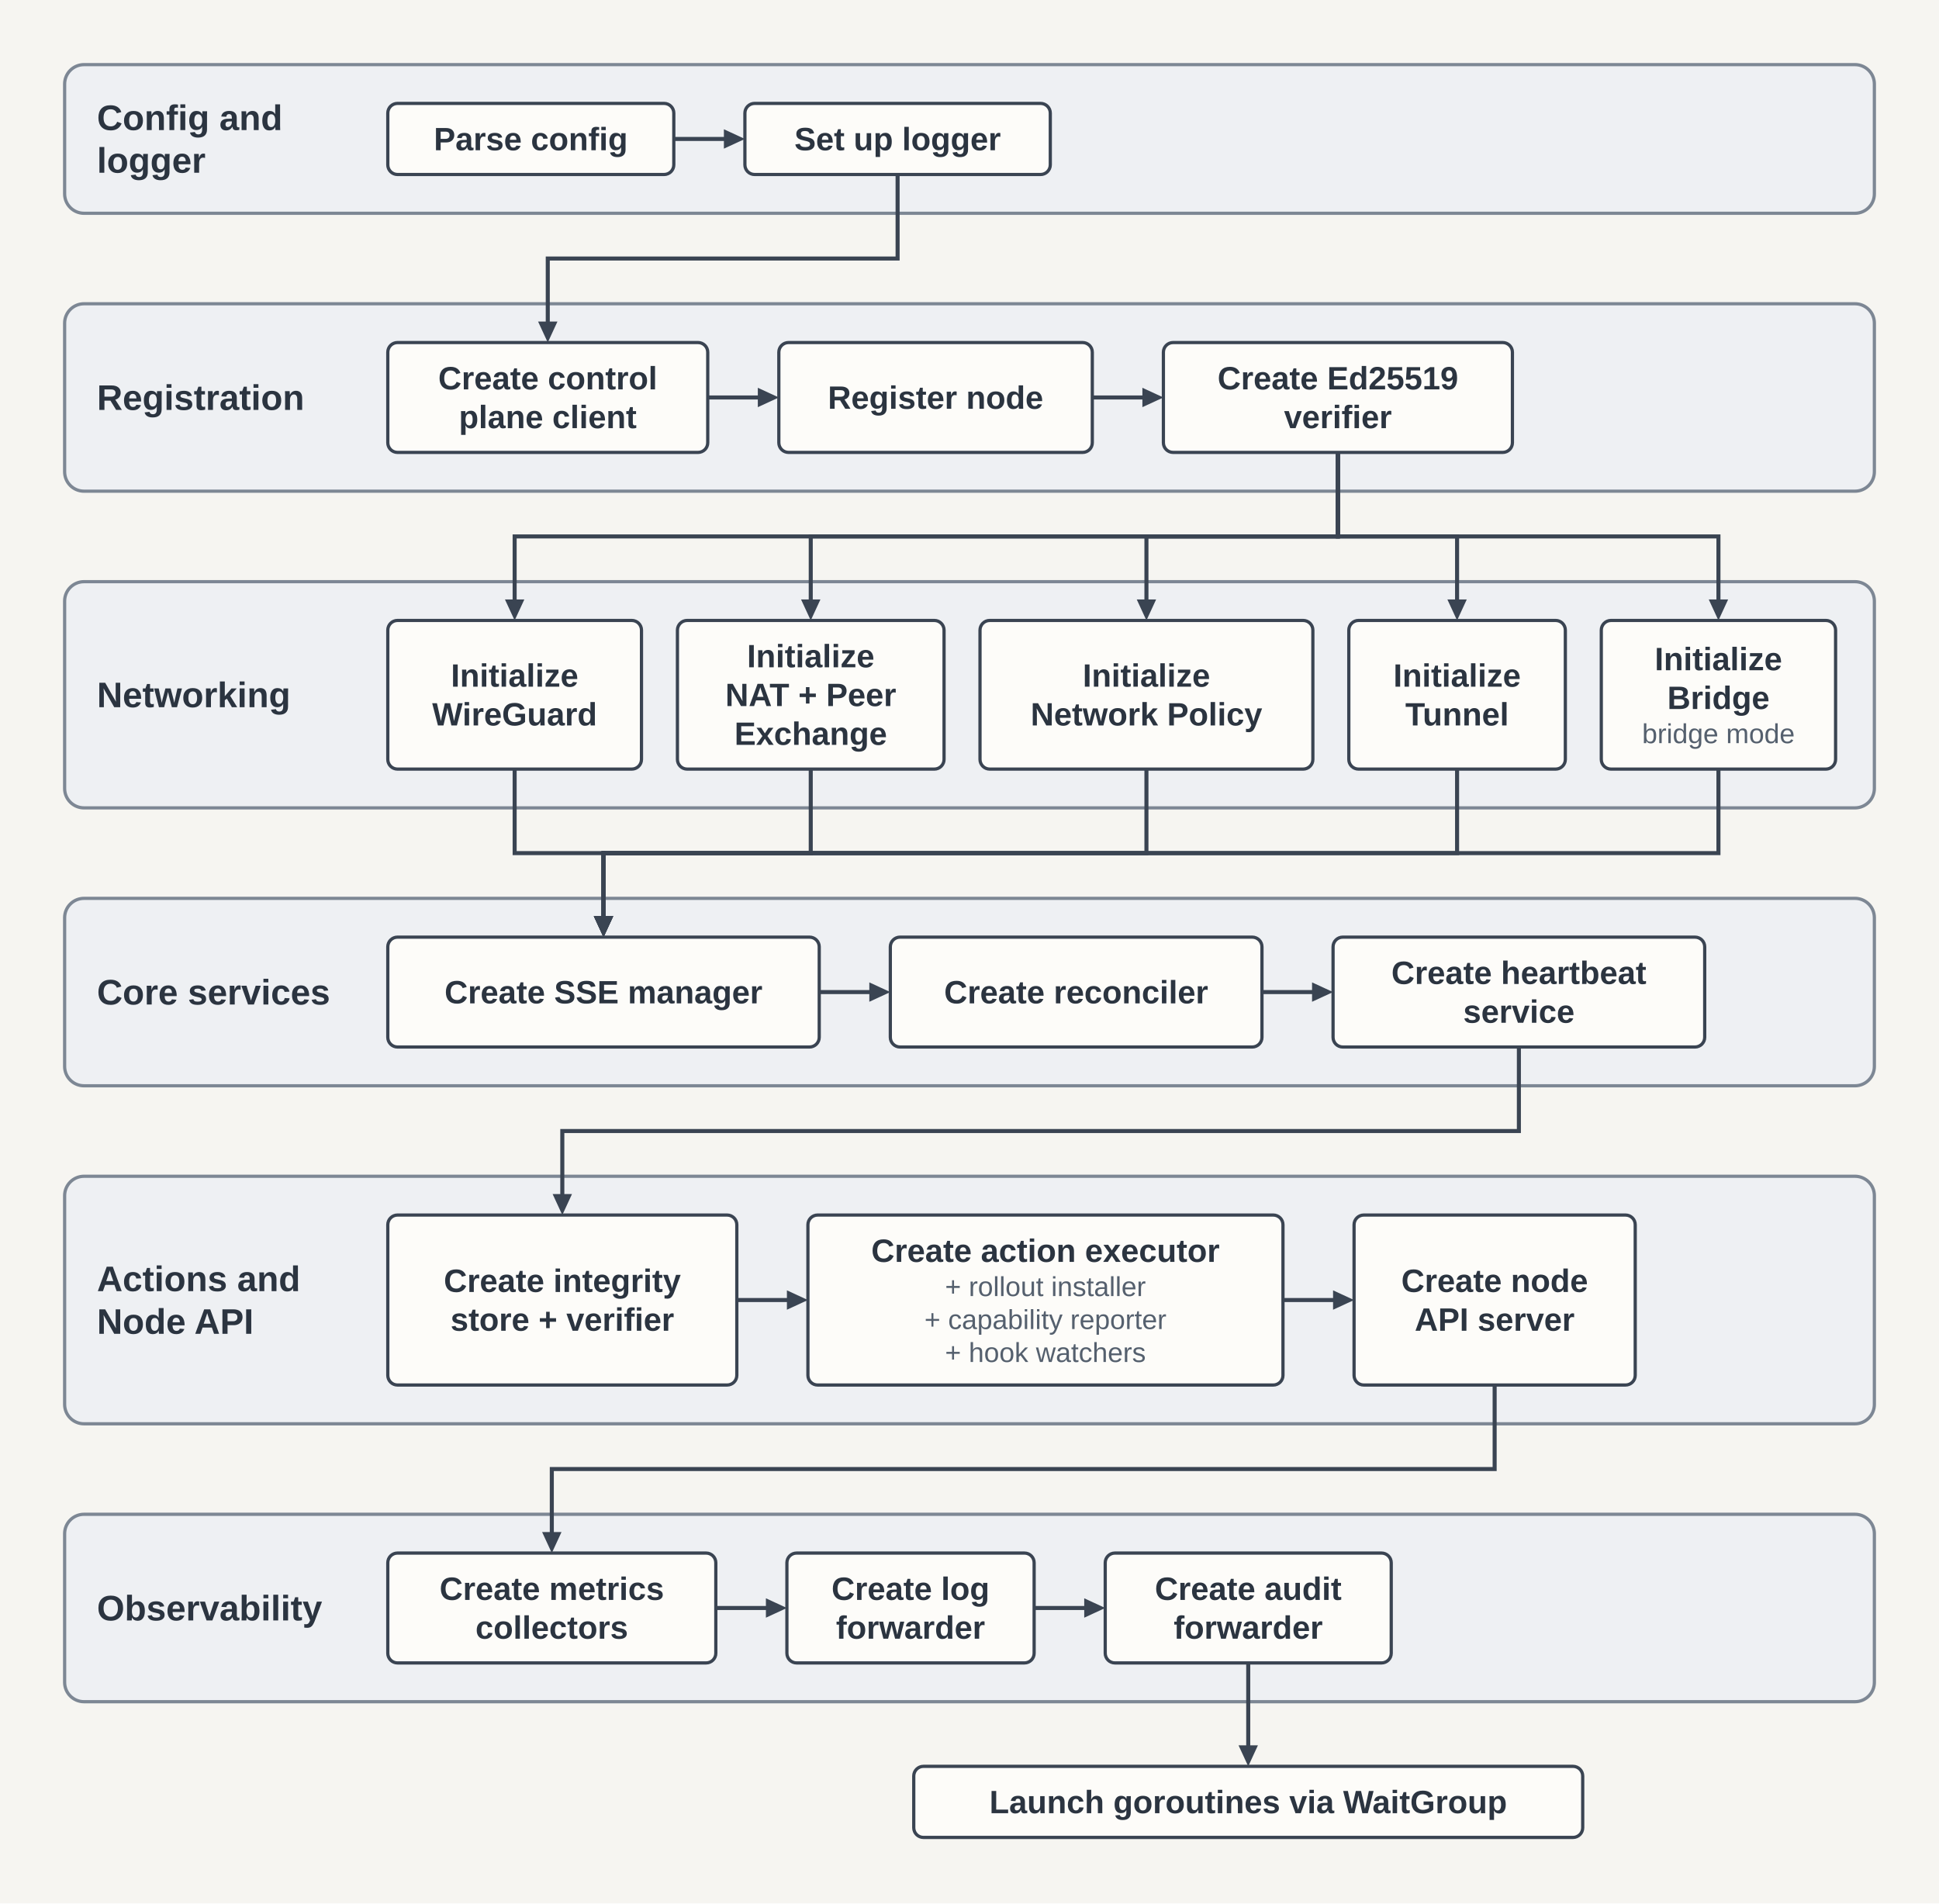
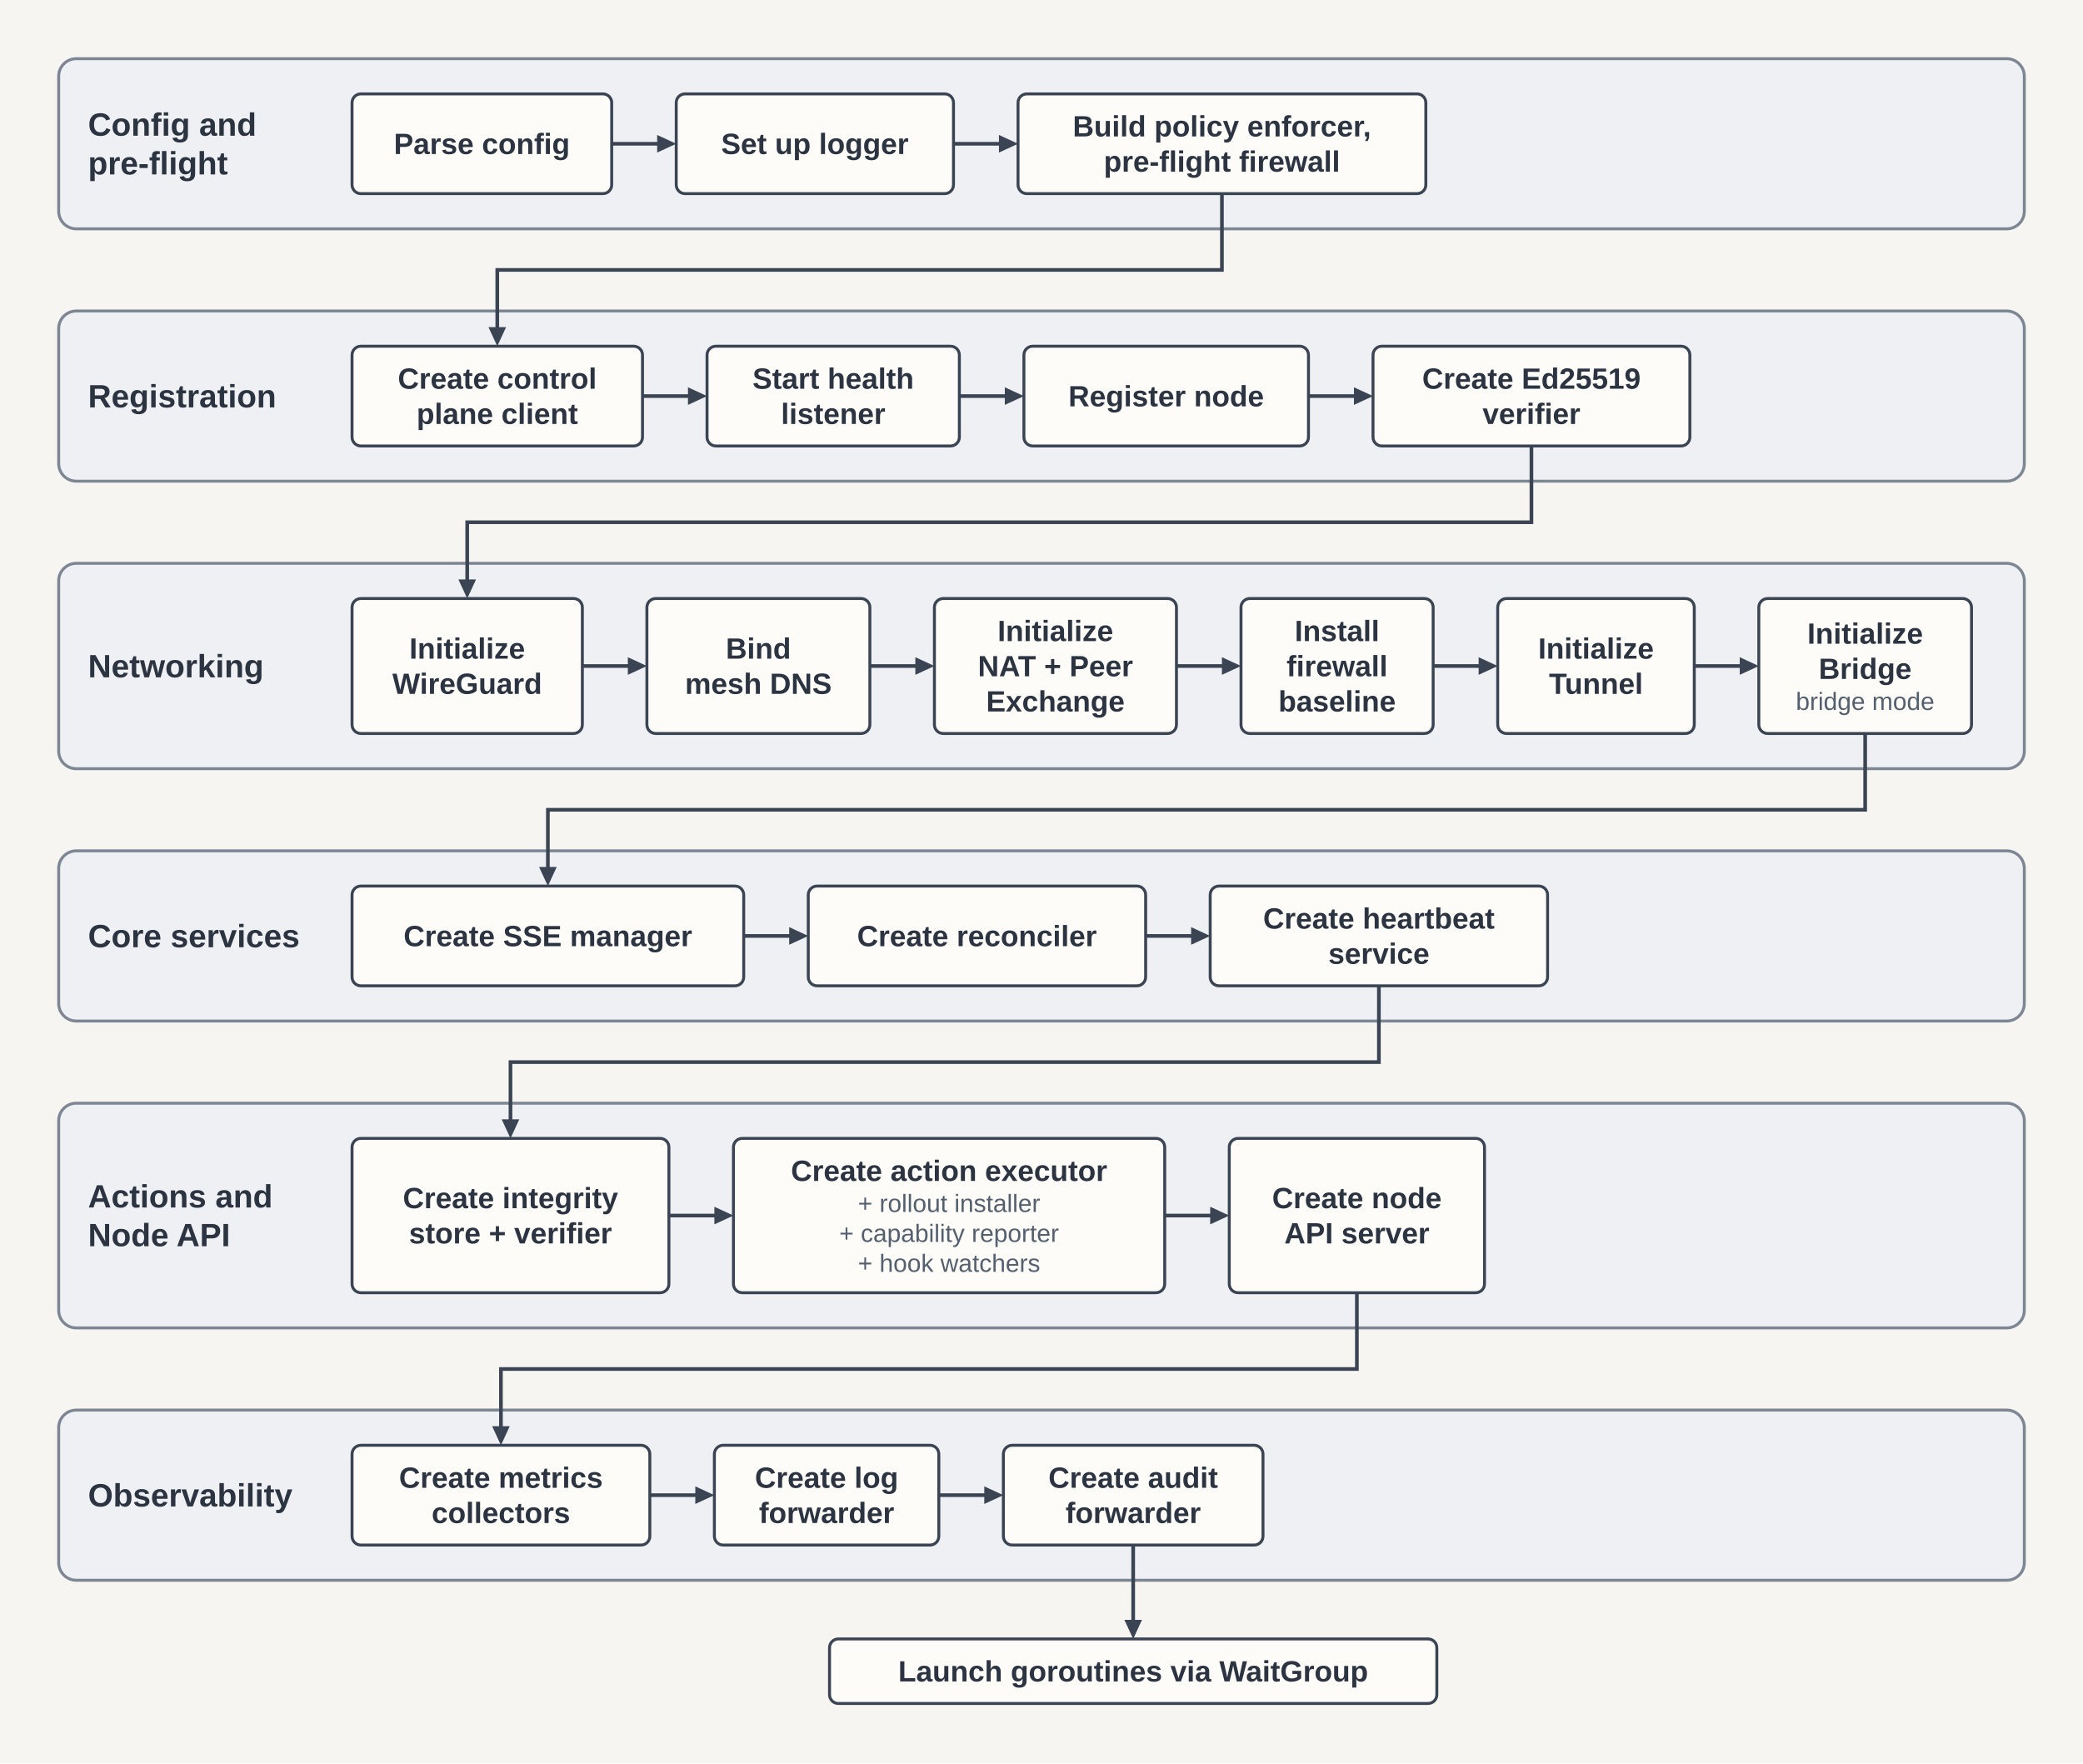
- <svg xmlns="http://www.w3.org/2000/svg" width="1200" height="1178" viewBox="0 0 1200 1178" font-family="'IBM Plex Sans', Arial, Helvetica, sans-serif" role="img" aria-label="Startup sequence of plexd up">
-   <rect width="1200" height="1178" fill="#F6F5F1" />
-   <rect x="40" y="40" width="1120" height="92" rx="12" fill="#EEF0F3" stroke="#7D8794" stroke-width="2" />
-   <text x="60" y="80.5" font-size="22" font-weight="700" fill="#2B3440">Config and</text>
-   <text x="60" y="106.9" font-size="22" font-weight="700" fill="#2B3440">logger</text>
-   <rect x="240" y="64" width="177" height="44" rx="6" fill="#FDFCF9" stroke="#3A4452" stroke-width="2" />
-   <text x="328.5" y="93" font-size="20" font-weight="700" fill="#2B3440" text-anchor="middle">Parse config</text>
-   <rect x="461" y="64" width="189" height="44" rx="6" fill="#FDFCF9" stroke="#3A4452" stroke-width="2" />
-   <text x="555.5" y="93" font-size="20" font-weight="700" fill="#2B3440" text-anchor="middle">Set up logger</text>
-   <polyline points="417,86 452,86" fill="none" stroke="#3A4452" stroke-width="2.5" />
-   <polygon points="461,86 448,92 448,80" fill="#3A4452" />
-   <rect x="40" y="188" width="1120" height="116" rx="12" fill="#EEF0F3" stroke="#7D8794" stroke-width="2" />
-   <text x="60" y="253.7" font-size="22" font-weight="700" fill="#2B3440">Registration</text>
-   <rect x="240" y="212" width="198" height="68" rx="6" fill="#FDFCF9" stroke="#3A4452" stroke-width="2" />
-   <text x="339" y="241" font-size="20" font-weight="700" fill="#2B3440" text-anchor="middle">Create control</text>
-   <text x="339" y="265" font-size="20" font-weight="700" fill="#2B3440" text-anchor="middle">plane client</text>
-   <rect x="482" y="212" width="194" height="68" rx="6" fill="#FDFCF9" stroke="#3A4452" stroke-width="2" />
-   <text x="579" y="253" font-size="20" font-weight="700" fill="#2B3440" text-anchor="middle">Register node</text>
-   <polyline points="438,246 473,246" fill="none" stroke="#3A4452" stroke-width="2.5" />
-   <polygon points="482,246 469,252 469,240" fill="#3A4452" />
-   <rect x="720" y="212" width="216" height="68" rx="6" fill="#FDFCF9" stroke="#3A4452" stroke-width="2" />
-   <text x="828" y="241" font-size="20" font-weight="700" fill="#2B3440" text-anchor="middle">Create Ed25519</text>
-   <text x="828" y="265" font-size="20" font-weight="700" fill="#2B3440" text-anchor="middle">verifier</text>
-   <polyline points="676,246 711,246" fill="none" stroke="#3A4452" stroke-width="2.5" />
-   <polygon points="720,246 707,252 707,240" fill="#3A4452" />
-   <polyline points="555.5,108 555.5,160 339,160 339,203" fill="none" stroke="#3A4452" stroke-width="2.5" />
-   <polygon points="339,212 333,199 345,199" fill="#3A4452" />
-   <rect x="40" y="360" width="1120" height="140" rx="12" fill="#EEF0F3" stroke="#7D8794" stroke-width="2" />
-   <text x="60" y="437.7" font-size="22" font-weight="700" fill="#2B3440">Networking</text>
-   <rect x="240" y="384" width="157" height="92" rx="6" fill="#FDFCF9" stroke="#3A4452" stroke-width="2" />
-   <text x="318.5" y="425" font-size="20" font-weight="700" fill="#2B3440" text-anchor="middle">Initialize</text>
-   <text x="318.5" y="449" font-size="20" font-weight="700" fill="#2B3440" text-anchor="middle">WireGuard</text>
-   <rect x="419.25" y="384" width="165" height="92" rx="6" fill="#FDFCF9" stroke="#3A4452" stroke-width="2" />
-   <text x="501.75" y="413" font-size="20" font-weight="700" fill="#2B3440" text-anchor="middle">Initialize</text>
-   <text x="501.75" y="437" font-size="20" font-weight="700" fill="#2B3440" text-anchor="middle">NAT + Peer</text>
-   <text x="501.75" y="461" font-size="20" font-weight="700" fill="#2B3440" text-anchor="middle">Exchange</text>
-   <rect x="606.5" y="384" width="206" height="92" rx="6" fill="#FDFCF9" stroke="#3A4452" stroke-width="2" />
-   <text x="709.5" y="425" font-size="20" font-weight="700" fill="#2B3440" text-anchor="middle">Initialize</text>
-   <text x="709.5" y="449" font-size="20" font-weight="700" fill="#2B3440" text-anchor="middle">Network Policy</text>
-   <rect x="834.75" y="384" width="134" height="92" rx="6" fill="#FDFCF9" stroke="#3A4452" stroke-width="2" />
-   <text x="901.75" y="425" font-size="20" font-weight="700" fill="#2B3440" text-anchor="middle">Initialize</text>
-   <text x="901.75" y="449" font-size="20" font-weight="700" fill="#2B3440" text-anchor="middle">Tunnel</text>
-   <rect x="991" y="384" width="145" height="92" rx="6" fill="#FDFCF9" stroke="#3A4452" stroke-width="2" />
-   <text x="1063.5" y="414.8" font-size="20" font-weight="700" fill="#2B3440" text-anchor="middle">Initialize</text>
-   <text x="1063.5" y="438.8" font-size="20" font-weight="700" fill="#2B3440" text-anchor="middle">Bridge</text>
-   <text x="1063.5" y="459.95" font-size="17" fill="#55606E" text-anchor="middle">bridge mode</text>
-   <polyline points="828,280 828,332 318.5,332 318.5,375" fill="none" stroke="#3A4452" stroke-width="2.5" />
-   <polygon points="318.5,384 312.5,371 324.5,371" fill="#3A4452" />
-   <polyline points="828,280 828,332 501.75,332 501.75,375" fill="none" stroke="#3A4452" stroke-width="2.5" />
-   <polygon points="501.75,384 495.75,371 507.75,371" fill="#3A4452" />
-   <polyline points="828,280 828,332 709.5,332 709.5,375" fill="none" stroke="#3A4452" stroke-width="2.5" />
-   <polygon points="709.5,384 703.5,371 715.5,371" fill="#3A4452" />
-   <polyline points="828,280 828,332 901.75,332 901.75,375" fill="none" stroke="#3A4452" stroke-width="2.5" />
-   <polygon points="901.75,384 895.75,371 907.75,371" fill="#3A4452" />
-   <polyline points="828,280 828,332 1063.5,332 1063.5,375" fill="none" stroke="#3A4452" stroke-width="2.5" />
-   <polygon points="1063.5,384 1057.5,371 1069.5,371" fill="#3A4452" />
-   <rect x="40" y="556" width="1120" height="116" rx="12" fill="#EEF0F3" stroke="#7D8794" stroke-width="2" />
-   <text x="60" y="621.7" font-size="22" font-weight="700" fill="#2B3440">Core services</text>
-   <rect x="240" y="580" width="267" height="68" rx="6" fill="#FDFCF9" stroke="#3A4452" stroke-width="2" />
-   <text x="373.5" y="621" font-size="20" font-weight="700" fill="#2B3440" text-anchor="middle">Create SSE manager</text>
-   <rect x="551" y="580" width="230" height="68" rx="6" fill="#FDFCF9" stroke="#3A4452" stroke-width="2" />
-   <text x="666" y="621" font-size="20" font-weight="700" fill="#2B3440" text-anchor="middle">Create reconciler</text>
-   <polyline points="507,614 542,614" fill="none" stroke="#3A4452" stroke-width="2.5" />
-   <polygon points="551,614 538,620 538,608" fill="#3A4452" />
-   <rect x="825" y="580" width="230" height="68" rx="6" fill="#FDFCF9" stroke="#3A4452" stroke-width="2" />
-   <text x="940" y="609" font-size="20" font-weight="700" fill="#2B3440" text-anchor="middle">Create heartbeat</text>
-   <text x="940" y="633" font-size="20" font-weight="700" fill="#2B3440" text-anchor="middle">service</text>
-   <polyline points="781,614 816,614" fill="none" stroke="#3A4452" stroke-width="2.5" />
-   <polygon points="825,614 812,620 812,608" fill="#3A4452" />
-   <polyline points="318.5,476 318.5,528 373.5,528 373.5,571" fill="none" stroke="#3A4452" stroke-width="2.5" />
-   <polygon points="373.5,580 367.5,567 379.5,567" fill="#3A4452" />
-   <polyline points="501.75,476 501.75,528 373.5,528 373.5,571" fill="none" stroke="#3A4452" stroke-width="2.5" />
-   <polygon points="373.5,580 367.5,567 379.5,567" fill="#3A4452" />
-   <polyline points="709.5,476 709.5,528 373.5,528 373.5,571" fill="none" stroke="#3A4452" stroke-width="2.5" />
-   <polygon points="373.5,580 367.5,567 379.5,567" fill="#3A4452" />
-   <polyline points="901.75,476 901.75,528 373.5,528 373.5,571" fill="none" stroke="#3A4452" stroke-width="2.5" />
-   <polygon points="373.5,580 367.5,567 379.5,567" fill="#3A4452" />
-   <polyline points="1063.5,476 1063.5,528 373.5,528 373.5,571" fill="none" stroke="#3A4452" stroke-width="2.5" />
-   <polygon points="373.5,580 367.5,567 379.5,567" fill="#3A4452" />
-   <rect x="40" y="728" width="1120" height="153.2" rx="12" fill="#EEF0F3" stroke="#7D8794" stroke-width="2" />
-   <text x="60" y="799.1" font-size="22" font-weight="700" fill="#2B3440">Actions and</text>
-   <text x="60" y="825.5" font-size="22" font-weight="700" fill="#2B3440">Node API</text>
-   <rect x="240" y="752" width="216" height="105.2" rx="6" fill="#FDFCF9" stroke="#3A4452" stroke-width="2" />
-   <text x="348" y="799.6" font-size="20" font-weight="700" fill="#2B3440" text-anchor="middle">Create integrity</text>
-   <text x="348" y="823.6" font-size="20" font-weight="700" fill="#2B3440" text-anchor="middle">store + verifier</text>
-   <rect x="500" y="752" width="294" height="105.2" rx="6" fill="#FDFCF9" stroke="#3A4452" stroke-width="2" />
-   <text x="647" y="781" font-size="20" font-weight="700" fill="#2B3440" text-anchor="middle">Create action executor</text>
-   <text x="647" y="802.15" font-size="17" fill="#55606E" text-anchor="middle">+ rollout installer</text>
-   <text x="647" y="822.55" font-size="17" fill="#55606E" text-anchor="middle">+ capability reporter</text>
-   <text x="647" y="842.95" font-size="17" fill="#55606E" text-anchor="middle">+ hook watchers</text>
-   <polyline points="456,804.6 491,804.6" fill="none" stroke="#3A4452" stroke-width="2.5" />
-   <polygon points="500,804.6 487,810.6 487,798.6" fill="#3A4452" />
-   <rect x="838" y="752" width="174" height="105.2" rx="6" fill="#FDFCF9" stroke="#3A4452" stroke-width="2" />
-   <text x="925" y="799.6" font-size="20" font-weight="700" fill="#2B3440" text-anchor="middle">Create node</text>
-   <text x="925" y="823.6" font-size="20" font-weight="700" fill="#2B3440" text-anchor="middle">API server</text>
-   <polyline points="794,804.6 829,804.6" fill="none" stroke="#3A4452" stroke-width="2.5" />
-   <polygon points="838,804.6 825,810.6 825,798.6" fill="#3A4452" />
-   <polyline points="940,648 940,700 348,700 348,743" fill="none" stroke="#3A4452" stroke-width="2.5" />
-   <polygon points="348,752 342,739 354,739" fill="#3A4452" />
-   <rect x="40" y="937.2" width="1120" height="116" rx="12" fill="#EEF0F3" stroke="#7D8794" stroke-width="2" />
-   <text x="60" y="1002.9" font-size="22" font-weight="700" fill="#2B3440">Observability</text>
-   <rect x="240" y="961.2" width="203" height="68" rx="6" fill="#FDFCF9" stroke="#3A4452" stroke-width="2" />
-   <text x="341.5" y="990.2" font-size="20" font-weight="700" fill="#2B3440" text-anchor="middle">Create metrics</text>
-   <text x="341.5" y="1014.2" font-size="20" font-weight="700" fill="#2B3440" text-anchor="middle">collectors</text>
-   <rect x="487" y="961.2" width="153" height="68" rx="6" fill="#FDFCF9" stroke="#3A4452" stroke-width="2" />
-   <text x="563.5" y="990.2" font-size="20" font-weight="700" fill="#2B3440" text-anchor="middle">Create log</text>
-   <text x="563.5" y="1014.2" font-size="20" font-weight="700" fill="#2B3440" text-anchor="middle">forwarder</text>
-   <polyline points="443,995.2 478,995.2" fill="none" stroke="#3A4452" stroke-width="2.5" />
-   <polygon points="487,995.2 474,1001.2 474,989.2" fill="#3A4452" />
-   <rect x="684" y="961.2" width="177" height="68" rx="6" fill="#FDFCF9" stroke="#3A4452" stroke-width="2" />
-   <text x="772.5" y="990.2" font-size="20" font-weight="700" fill="#2B3440" text-anchor="middle">Create audit</text>
-   <text x="772.5" y="1014.2" font-size="20" font-weight="700" fill="#2B3440" text-anchor="middle">forwarder</text>
-   <polyline points="640,995.2 675,995.2" fill="none" stroke="#3A4452" stroke-width="2.5" />
-   <polygon points="684,995.2 671,1001.2 671,989.2" fill="#3A4452" />
-   <polyline points="925,857.2 925,909.2 341.5,909.2 341.5,952.2" fill="none" stroke="#3A4452" stroke-width="2.5" />
-   <polygon points="341.5,961.2 335.5,948.2 347.5,948.2" fill="#3A4452" />
-   <rect x="565.5" y="1093.2" width="414" height="44" rx="6" fill="#FDFCF9" stroke="#3A4452" stroke-width="2" />
-   <text x="772.5" y="1122.2" font-size="20" font-weight="700" fill="#2B3440" text-anchor="middle">Launch goroutines via WaitGroup</text>
-   <polyline points="772.5,1029.2 772.5,1084.2" fill="none" stroke="#3A4452" stroke-width="2.5" />
-   <polygon points="772.5,1093.2 766.5,1080.2 778.5,1080.2" fill="#3A4452" />
+ <svg xmlns="http://www.w3.org/2000/svg" width="1420" height="1202" viewBox="0 0 1420 1202" font-family="'IBM Plex Sans', Arial, Helvetica, sans-serif" role="img" aria-label="Startup sequence of plexd up">
+   <rect width="1420" height="1202" fill="#F6F5F1" />
+   <rect x="40" y="40" width="1340" height="116" rx="12" fill="#EEF0F3" stroke="#7D8794" stroke-width="2" />
+   <text x="60" y="92.5" font-size="22" font-weight="700" fill="#2B3440">Config and</text>
+   <text x="60" y="118.9" font-size="22" font-weight="700" fill="#2B3440">pre-flight</text>
+   <rect x="240" y="64" width="177" height="68" rx="6" fill="#FDFCF9" stroke="#3A4452" stroke-width="2" />
+   <text x="328.5" y="105" font-size="20" font-weight="700" fill="#2B3440" text-anchor="middle">Parse config</text>
+   <rect x="461" y="64" width="189" height="68" rx="6" fill="#FDFCF9" stroke="#3A4452" stroke-width="2" />
+   <text x="555.5" y="105" font-size="20" font-weight="700" fill="#2B3440" text-anchor="middle">Set up logger</text>
+   <polyline points="417,98 452,98" fill="none" stroke="#3A4452" stroke-width="2.5" />
+   <polygon points="461,98 448,104 448,92" fill="#3A4452" />
+   <rect x="694" y="64" width="278" height="68" rx="6" fill="#FDFCF9" stroke="#3A4452" stroke-width="2" />
+   <text x="833" y="93" font-size="20" font-weight="700" fill="#2B3440" text-anchor="middle">Build policy enforcer,</text>
+   <text x="833" y="117" font-size="20" font-weight="700" fill="#2B3440" text-anchor="middle">pre-flight firewall</text>
+   <polyline points="650,98 685,98" fill="none" stroke="#3A4452" stroke-width="2.5" />
+   <polygon points="694,98 681,104 681,92" fill="#3A4452" />
+   <rect x="40" y="212" width="1340" height="116" rx="12" fill="#EEF0F3" stroke="#7D8794" stroke-width="2" />
+   <text x="60" y="277.7" font-size="22" font-weight="700" fill="#2B3440">Registration</text>
+   <rect x="240" y="236" width="198" height="68" rx="6" fill="#FDFCF9" stroke="#3A4452" stroke-width="2" />
+   <text x="339" y="265" font-size="20" font-weight="700" fill="#2B3440" text-anchor="middle">Create control</text>
+   <text x="339" y="289" font-size="20" font-weight="700" fill="#2B3440" text-anchor="middle">plane client</text>
+   <rect x="482" y="236" width="172" height="68" rx="6" fill="#FDFCF9" stroke="#3A4452" stroke-width="2" />
+   <text x="568" y="265" font-size="20" font-weight="700" fill="#2B3440" text-anchor="middle">Start health</text>
+   <text x="568" y="289" font-size="20" font-weight="700" fill="#2B3440" text-anchor="middle">listener</text>
+   <polyline points="438,270 473,270" fill="none" stroke="#3A4452" stroke-width="2.5" />
+   <polygon points="482,270 469,276 469,264" fill="#3A4452" />
+   <rect x="698" y="236" width="194" height="68" rx="6" fill="#FDFCF9" stroke="#3A4452" stroke-width="2" />
+   <text x="795" y="277" font-size="20" font-weight="700" fill="#2B3440" text-anchor="middle">Register node</text>
+   <polyline points="654,270 689,270" fill="none" stroke="#3A4452" stroke-width="2.5" />
+   <polygon points="698,270 685,276 685,264" fill="#3A4452" />
+   <rect x="936" y="236" width="216" height="68" rx="6" fill="#FDFCF9" stroke="#3A4452" stroke-width="2" />
+   <text x="1044" y="265" font-size="20" font-weight="700" fill="#2B3440" text-anchor="middle">Create Ed25519</text>
+   <text x="1044" y="289" font-size="20" font-weight="700" fill="#2B3440" text-anchor="middle">verifier</text>
+   <polyline points="892,270 927,270" fill="none" stroke="#3A4452" stroke-width="2.5" />
+   <polygon points="936,270 923,276 923,264" fill="#3A4452" />
+   <polyline points="833,132 833,184 339,184 339,227" fill="none" stroke="#3A4452" stroke-width="2.5" />
+   <polygon points="339,236 333,223 345,223" fill="#3A4452" />
+   <rect x="40" y="384" width="1340" height="140" rx="12" fill="#EEF0F3" stroke="#7D8794" stroke-width="2" />
+   <text x="60" y="461.7" font-size="22" font-weight="700" fill="#2B3440">Networking</text>
+   <rect x="240" y="408" width="157" height="92" rx="6" fill="#FDFCF9" stroke="#3A4452" stroke-width="2" />
+   <text x="318.5" y="449" font-size="20" font-weight="700" fill="#2B3440" text-anchor="middle">Initialize</text>
+   <text x="318.5" y="473" font-size="20" font-weight="700" fill="#2B3440" text-anchor="middle">WireGuard</text>
+   <rect x="441" y="408" width="152" height="92" rx="6" fill="#FDFCF9" stroke="#3A4452" stroke-width="2" />
+   <text x="517" y="449" font-size="20" font-weight="700" fill="#2B3440" text-anchor="middle">Bind</text>
+   <text x="517" y="473" font-size="20" font-weight="700" fill="#2B3440" text-anchor="middle">mesh DNS</text>
+   <polyline points="397,454 432,454" fill="none" stroke="#3A4452" stroke-width="2.5" />
+   <polygon points="441,454 428,460 428,448" fill="#3A4452" />
+   <rect x="637" y="408" width="165" height="92" rx="6" fill="#FDFCF9" stroke="#3A4452" stroke-width="2" />
+   <text x="719.5" y="437" font-size="20" font-weight="700" fill="#2B3440" text-anchor="middle">Initialize</text>
+   <text x="719.5" y="461" font-size="20" font-weight="700" fill="#2B3440" text-anchor="middle">NAT + Peer</text>
+   <text x="719.5" y="485" font-size="20" font-weight="700" fill="#2B3440" text-anchor="middle">Exchange</text>
+   <polyline points="593,454 628,454" fill="none" stroke="#3A4452" stroke-width="2.5" />
+   <polygon points="637,454 624,460 624,448" fill="#3A4452" />
+   <rect x="846" y="408" width="131" height="92" rx="6" fill="#FDFCF9" stroke="#3A4452" stroke-width="2" />
+   <text x="911.5" y="437" font-size="20" font-weight="700" fill="#2B3440" text-anchor="middle">Install</text>
+   <text x="911.5" y="461" font-size="20" font-weight="700" fill="#2B3440" text-anchor="middle">firewall</text>
+   <text x="911.5" y="485" font-size="20" font-weight="700" fill="#2B3440" text-anchor="middle">baseline</text>
+   <polyline points="802,454 837,454" fill="none" stroke="#3A4452" stroke-width="2.5" />
+   <polygon points="846,454 833,460 833,448" fill="#3A4452" />
+   <rect x="1021" y="408" width="134" height="92" rx="6" fill="#FDFCF9" stroke="#3A4452" stroke-width="2" />
+   <text x="1088" y="449" font-size="20" font-weight="700" fill="#2B3440" text-anchor="middle">Initialize</text>
+   <text x="1088" y="473" font-size="20" font-weight="700" fill="#2B3440" text-anchor="middle">Tunnel</text>
+   <polyline points="977,454 1012,454" fill="none" stroke="#3A4452" stroke-width="2.5" />
+   <polygon points="1021,454 1008,460 1008,448" fill="#3A4452" />
+   <rect x="1199" y="408" width="145" height="92" rx="6" fill="#FDFCF9" stroke="#3A4452" stroke-width="2" />
+   <text x="1271.5" y="438.8" font-size="20" font-weight="700" fill="#2B3440" text-anchor="middle">Initialize</text>
+   <text x="1271.5" y="462.8" font-size="20" font-weight="700" fill="#2B3440" text-anchor="middle">Bridge</text>
+   <text x="1271.5" y="483.95" font-size="17" fill="#55606E" text-anchor="middle">bridge mode</text>
+   <polyline points="1155,454 1190,454" fill="none" stroke="#3A4452" stroke-width="2.5" />
+   <polygon points="1199,454 1186,460 1186,448" fill="#3A4452" />
+   <polyline points="1044,304 1044,356 318.5,356 318.5,399" fill="none" stroke="#3A4452" stroke-width="2.5" />
+   <polygon points="318.5,408 312.5,395 324.5,395" fill="#3A4452" />
+   <rect x="40" y="580" width="1340" height="116" rx="12" fill="#EEF0F3" stroke="#7D8794" stroke-width="2" />
+   <text x="60" y="645.7" font-size="22" font-weight="700" fill="#2B3440">Core services</text>
+   <rect x="240" y="604" width="267" height="68" rx="6" fill="#FDFCF9" stroke="#3A4452" stroke-width="2" />
+   <text x="373.5" y="645" font-size="20" font-weight="700" fill="#2B3440" text-anchor="middle">Create SSE manager</text>
+   <rect x="551" y="604" width="230" height="68" rx="6" fill="#FDFCF9" stroke="#3A4452" stroke-width="2" />
+   <text x="666" y="645" font-size="20" font-weight="700" fill="#2B3440" text-anchor="middle">Create reconciler</text>
+   <polyline points="507,638 542,638" fill="none" stroke="#3A4452" stroke-width="2.5" />
+   <polygon points="551,638 538,644 538,632" fill="#3A4452" />
+   <rect x="825" y="604" width="230" height="68" rx="6" fill="#FDFCF9" stroke="#3A4452" stroke-width="2" />
+   <text x="940" y="633" font-size="20" font-weight="700" fill="#2B3440" text-anchor="middle">Create heartbeat</text>
+   <text x="940" y="657" font-size="20" font-weight="700" fill="#2B3440" text-anchor="middle">service</text>
+   <polyline points="781,638 816,638" fill="none" stroke="#3A4452" stroke-width="2.5" />
+   <polygon points="825,638 812,644 812,632" fill="#3A4452" />
+   <polyline points="1271.5,500 1271.5,552 373.5,552 373.5,595" fill="none" stroke="#3A4452" stroke-width="2.5" />
+   <polygon points="373.5,604 367.5,591 379.5,591" fill="#3A4452" />
+   <rect x="40" y="752" width="1340" height="153.2" rx="12" fill="#EEF0F3" stroke="#7D8794" stroke-width="2" />
+   <text x="60" y="823.1" font-size="22" font-weight="700" fill="#2B3440">Actions and</text>
+   <text x="60" y="849.5" font-size="22" font-weight="700" fill="#2B3440">Node API</text>
+   <rect x="240" y="776" width="216" height="105.2" rx="6" fill="#FDFCF9" stroke="#3A4452" stroke-width="2" />
+   <text x="348" y="823.6" font-size="20" font-weight="700" fill="#2B3440" text-anchor="middle">Create integrity</text>
+   <text x="348" y="847.6" font-size="20" font-weight="700" fill="#2B3440" text-anchor="middle">store + verifier</text>
+   <rect x="500" y="776" width="294" height="105.2" rx="6" fill="#FDFCF9" stroke="#3A4452" stroke-width="2" />
+   <text x="647" y="805" font-size="20" font-weight="700" fill="#2B3440" text-anchor="middle">Create action executor</text>
+   <text x="647" y="826.15" font-size="17" fill="#55606E" text-anchor="middle">+ rollout installer</text>
+   <text x="647" y="846.55" font-size="17" fill="#55606E" text-anchor="middle">+ capability reporter</text>
+   <text x="647" y="866.95" font-size="17" fill="#55606E" text-anchor="middle">+ hook watchers</text>
+   <polyline points="456,828.6 491,828.6" fill="none" stroke="#3A4452" stroke-width="2.5" />
+   <polygon points="500,828.6 487,834.6 487,822.6" fill="#3A4452" />
+   <rect x="838" y="776" width="174" height="105.2" rx="6" fill="#FDFCF9" stroke="#3A4452" stroke-width="2" />
+   <text x="925" y="823.6" font-size="20" font-weight="700" fill="#2B3440" text-anchor="middle">Create node</text>
+   <text x="925" y="847.6" font-size="20" font-weight="700" fill="#2B3440" text-anchor="middle">API server</text>
+   <polyline points="794,828.6 829,828.6" fill="none" stroke="#3A4452" stroke-width="2.5" />
+   <polygon points="838,828.6 825,834.6 825,822.6" fill="#3A4452" />
+   <polyline points="940,672 940,724 348,724 348,767" fill="none" stroke="#3A4452" stroke-width="2.5" />
+   <polygon points="348,776 342,763 354,763" fill="#3A4452" />
+   <rect x="40" y="961.2" width="1340" height="116" rx="12" fill="#EEF0F3" stroke="#7D8794" stroke-width="2" />
+   <text x="60" y="1026.9" font-size="22" font-weight="700" fill="#2B3440">Observability</text>
+   <rect x="240" y="985.2" width="203" height="68" rx="6" fill="#FDFCF9" stroke="#3A4452" stroke-width="2" />
+   <text x="341.5" y="1014.2" font-size="20" font-weight="700" fill="#2B3440" text-anchor="middle">Create metrics</text>
+   <text x="341.5" y="1038.2" font-size="20" font-weight="700" fill="#2B3440" text-anchor="middle">collectors</text>
+   <rect x="487" y="985.2" width="153" height="68" rx="6" fill="#FDFCF9" stroke="#3A4452" stroke-width="2" />
+   <text x="563.5" y="1014.2" font-size="20" font-weight="700" fill="#2B3440" text-anchor="middle">Create log</text>
+   <text x="563.5" y="1038.2" font-size="20" font-weight="700" fill="#2B3440" text-anchor="middle">forwarder</text>
+   <polyline points="443,1019.2 478,1019.2" fill="none" stroke="#3A4452" stroke-width="2.5" />
+   <polygon points="487,1019.2 474,1025.2 474,1013.2" fill="#3A4452" />
+   <rect x="684" y="985.2" width="177" height="68" rx="6" fill="#FDFCF9" stroke="#3A4452" stroke-width="2" />
+   <text x="772.5" y="1014.2" font-size="20" font-weight="700" fill="#2B3440" text-anchor="middle">Create audit</text>
+   <text x="772.5" y="1038.2" font-size="20" font-weight="700" fill="#2B3440" text-anchor="middle">forwarder</text>
+   <polyline points="640,1019.2 675,1019.2" fill="none" stroke="#3A4452" stroke-width="2.5" />
+   <polygon points="684,1019.2 671,1025.2 671,1013.2" fill="#3A4452" />
+   <polyline points="925,881.2 925,933.2 341.5,933.2 341.5,976.2" fill="none" stroke="#3A4452" stroke-width="2.5" />
+   <polygon points="341.5,985.2 335.5,972.2 347.5,972.2" fill="#3A4452" />
+   <rect x="565.5" y="1117.2" width="414" height="44" rx="6" fill="#FDFCF9" stroke="#3A4452" stroke-width="2" />
+   <text x="772.5" y="1146.2" font-size="20" font-weight="700" fill="#2B3440" text-anchor="middle">Launch goroutines via WaitGroup</text>
+   <polyline points="772.5,1053.2 772.5,1108.2" fill="none" stroke="#3A4452" stroke-width="2.5" />
+   <polygon points="772.5,1117.2 766.5,1104.2 778.5,1104.2" fill="#3A4452" />
</svg>
